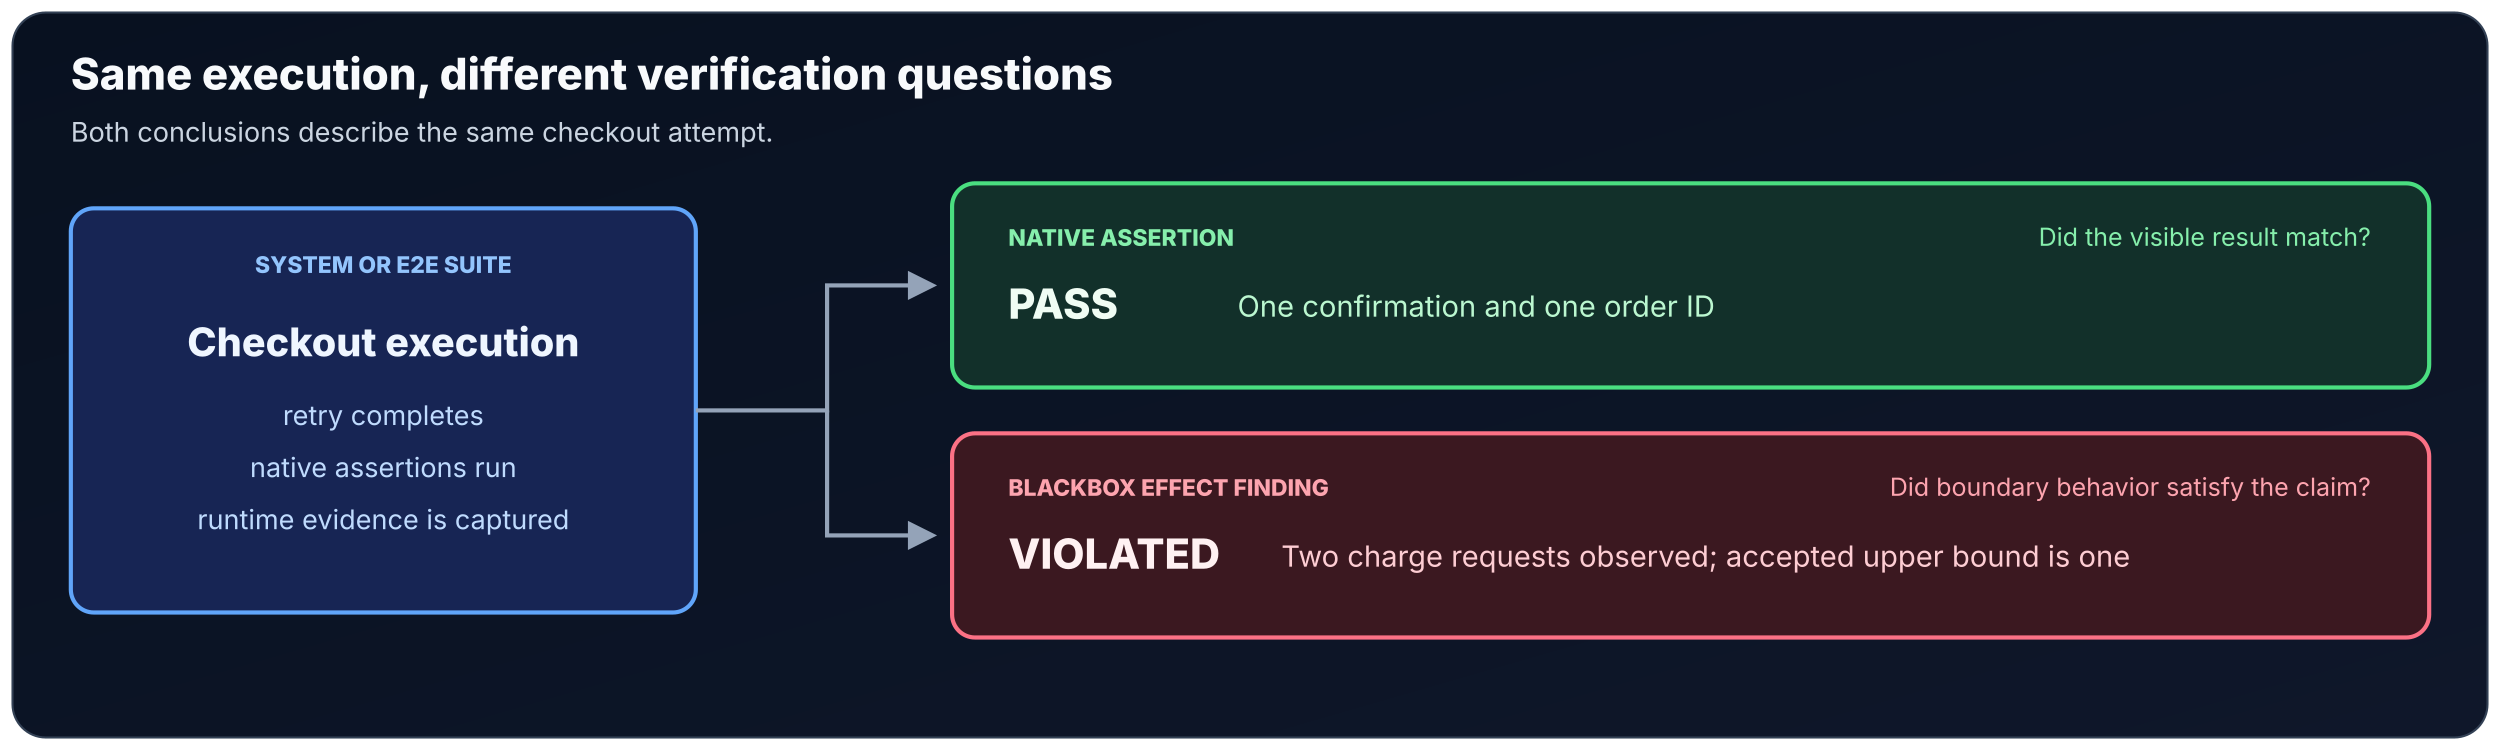
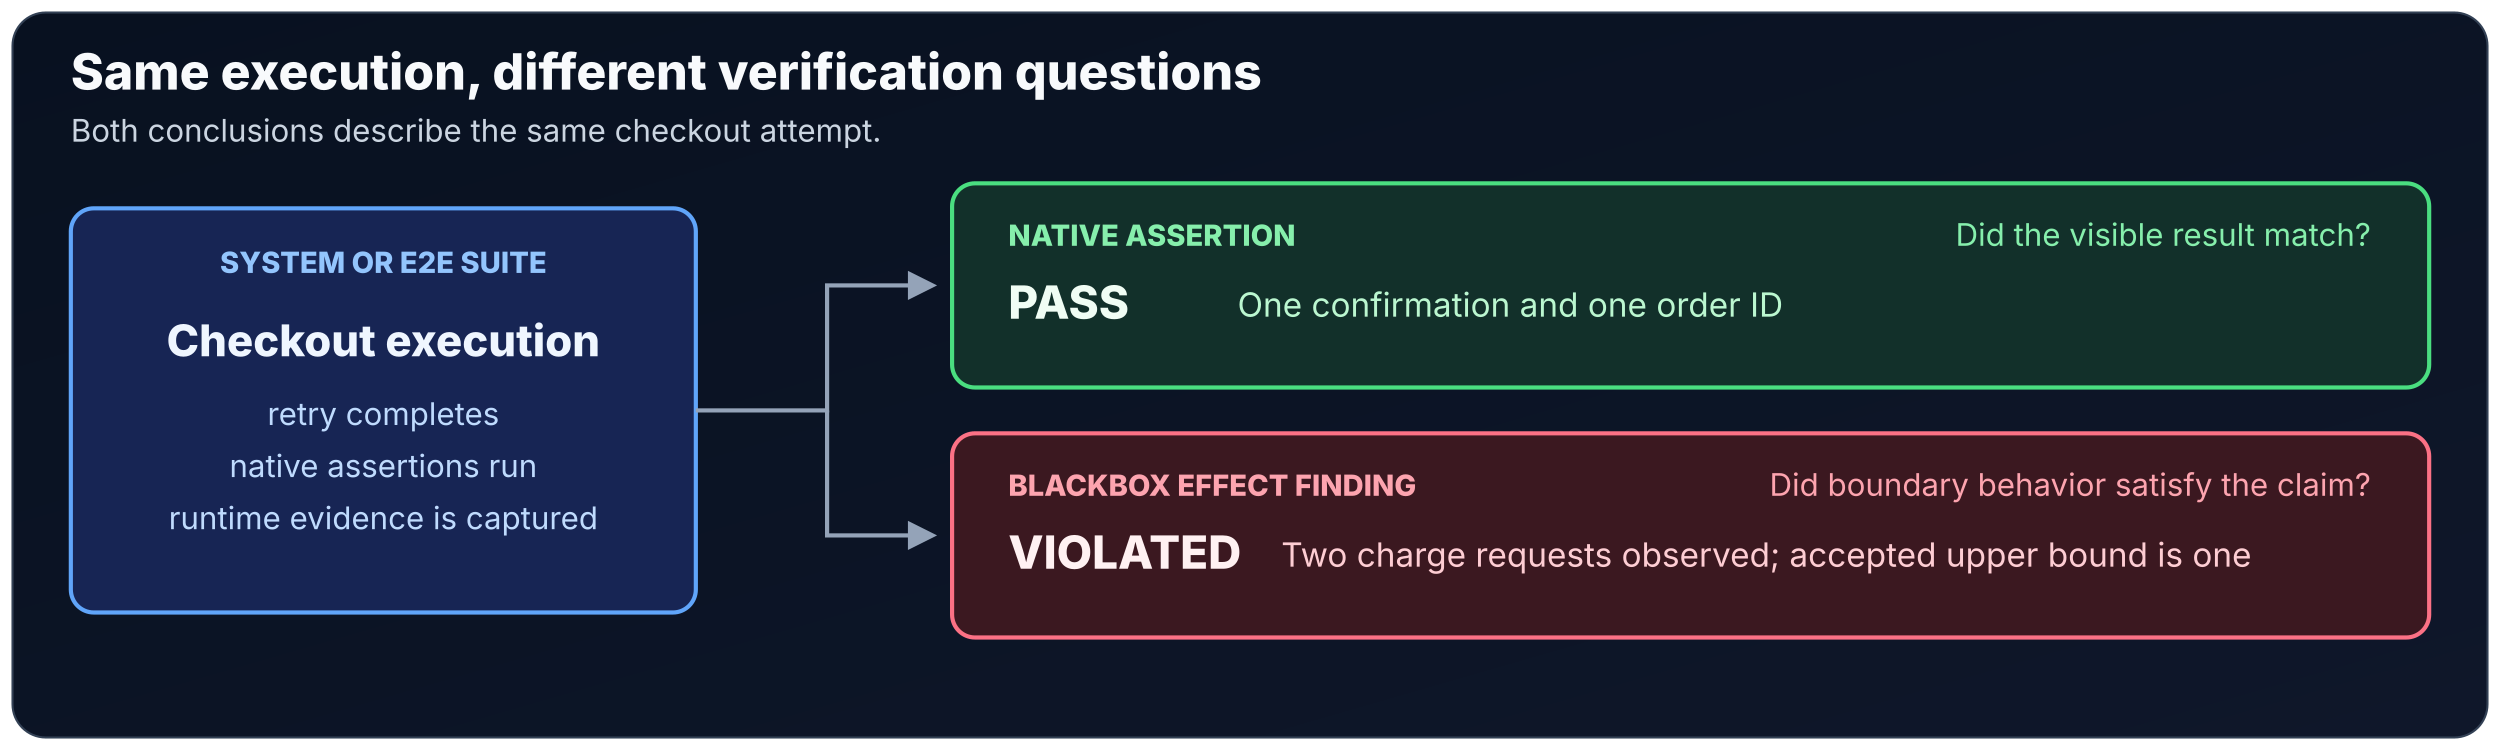
<svg xmlns="http://www.w3.org/2000/svg" viewBox="0 0 1200 360" role="img" aria-labelledby="system-e2e-title system-e2e-description">
  <defs>
    <linearGradient id="system-e2e-background" x1="0" y1="0" x2="1" y2="1">
      <stop offset="0" stop-color="#081120" />
      <stop offset="1" stop-color="#0f172a" />
    </linearGradient>
    <marker id="system-e2e-arrow" viewBox="0 0 10 10" refX="8" refY="5" markerWidth="7" markerHeight="7" orient="auto">
      <path d="M0 0 10 5 0 10Z" fill="#94a3b8" />
    </marker>
  </defs>
  <rect x="6" y="6" width="1188" height="348" rx="16" fill="url(#system-e2e-background)" stroke="#334155" />
  <g font-family="Inter, ui-sans-serif, system-ui, sans-serif">
-     <text x="34" y="43" fill="#f8fafc" font-size="21" font-weight="800">
+     <text x="34" y="43" fill="#f8fafc" font-size="24" font-weight="800">
      Same execution, different verification questions
    </text>
-     <text x="34" y="68" fill="#cbd5e1" font-size="13">
+     <text x="34" y="68" fill="#cbd5e1" font-size="15">
      Both conclusions describe the same checkout attempt.
    </text>
    <g text-anchor="middle">
      <rect x="34" y="100" width="300" height="194" rx="11" fill="#172554" stroke="#60a5fa" stroke-width="2" />
-       <text x="184" y="131" fill="#93c5fd" font-size="11" font-weight="800">
+       <text x="184" y="131" fill="#93c5fd" font-size="14" font-weight="800">
        SYSTEM OR E2E SUITE
      </text>
-       <text x="184" y="171" fill="#eff6ff" font-size="19" font-weight="800">
+       <text x="184" y="171" fill="#eff6ff" font-size="21" font-weight="800">
        Checkout execution
      </text>
-       <text x="184" y="204" fill="#bfdbfe" font-size="13">
+       <text x="184" y="204" fill="#bfdbfe" font-size="15">
        retry completes
      </text>
-       <text x="184" y="229" fill="#bfdbfe" font-size="13">
+       <text x="184" y="229" fill="#bfdbfe" font-size="15">
        native assertions run
      </text>
-       <text x="184" y="254" fill="#bfdbfe" font-size="13">
+       <text x="184" y="254" fill="#bfdbfe" font-size="15">
        runtime evidence is captured
      </text>
    </g>
    <path d="M334 197H397V137H447" fill="none" stroke="#94a3b8" stroke-width="2" marker-end="url(#system-e2e-arrow)" />
    <path d="M397 197V257H447" fill="none" stroke="#94a3b8" stroke-width="2" marker-end="url(#system-e2e-arrow)" />
    <g>
      <rect x="457" y="88" width="709" height="98" rx="11" fill="#12302a" stroke="#4ade80" stroke-width="2" />
-       <text x="484" y="118" fill="#86efac" font-size="11" font-weight="800">
+       <text x="484" y="118" fill="#86efac" font-size="14" font-weight="800">
        NATIVE ASSERTION
      </text>
-       <text x="484" y="153" fill="#f0fdf4" font-size="20" font-weight="800">
+       <text x="484" y="153" fill="#f0fdf4" font-size="22" font-weight="800">
        PASS
      </text>
-       <text x="594" y="152" fill="#bbf7d0" font-size="14">
+       <text x="594" y="152" fill="#bbf7d0" font-size="16">
        One confirmation and one order ID
      </text>
-       <text x="1138" y="118" text-anchor="end" fill="#86efac" font-size="12">
+       <text x="1138" y="118" text-anchor="end" fill="#86efac" font-size="15">
        Did the visible result match?
      </text>
    </g>
    <g>
      <rect x="457" y="208" width="709" height="98" rx="11" fill="#3b1820" stroke="#fb7185" stroke-width="2" />
-       <text x="484" y="238" fill="#fda4af" font-size="11" font-weight="800">
+       <text x="484" y="238" fill="#fda4af" font-size="14" font-weight="800">
        BLACKBOX EFFECT FINDING
      </text>
-       <text x="484" y="273" fill="#fff1f2" font-size="20" font-weight="800">
+       <text x="484" y="273" fill="#fff1f2" font-size="22" font-weight="800">
        VIOLATED
      </text>
-       <text x="615" y="272" fill="#fecdd3" font-size="14">
+       <text x="615" y="272" fill="#fecdd3" font-size="16">
        Two charge requests observed; accepted upper bound is one
      </text>
-       <text x="1138" y="238" text-anchor="end" fill="#fda4af" font-size="12">
+       <text x="1138" y="238" text-anchor="end" fill="#fda4af" font-size="15">
        Did boundary behavior satisfy the claim?
      </text>
    </g>
  </g>
</svg>
